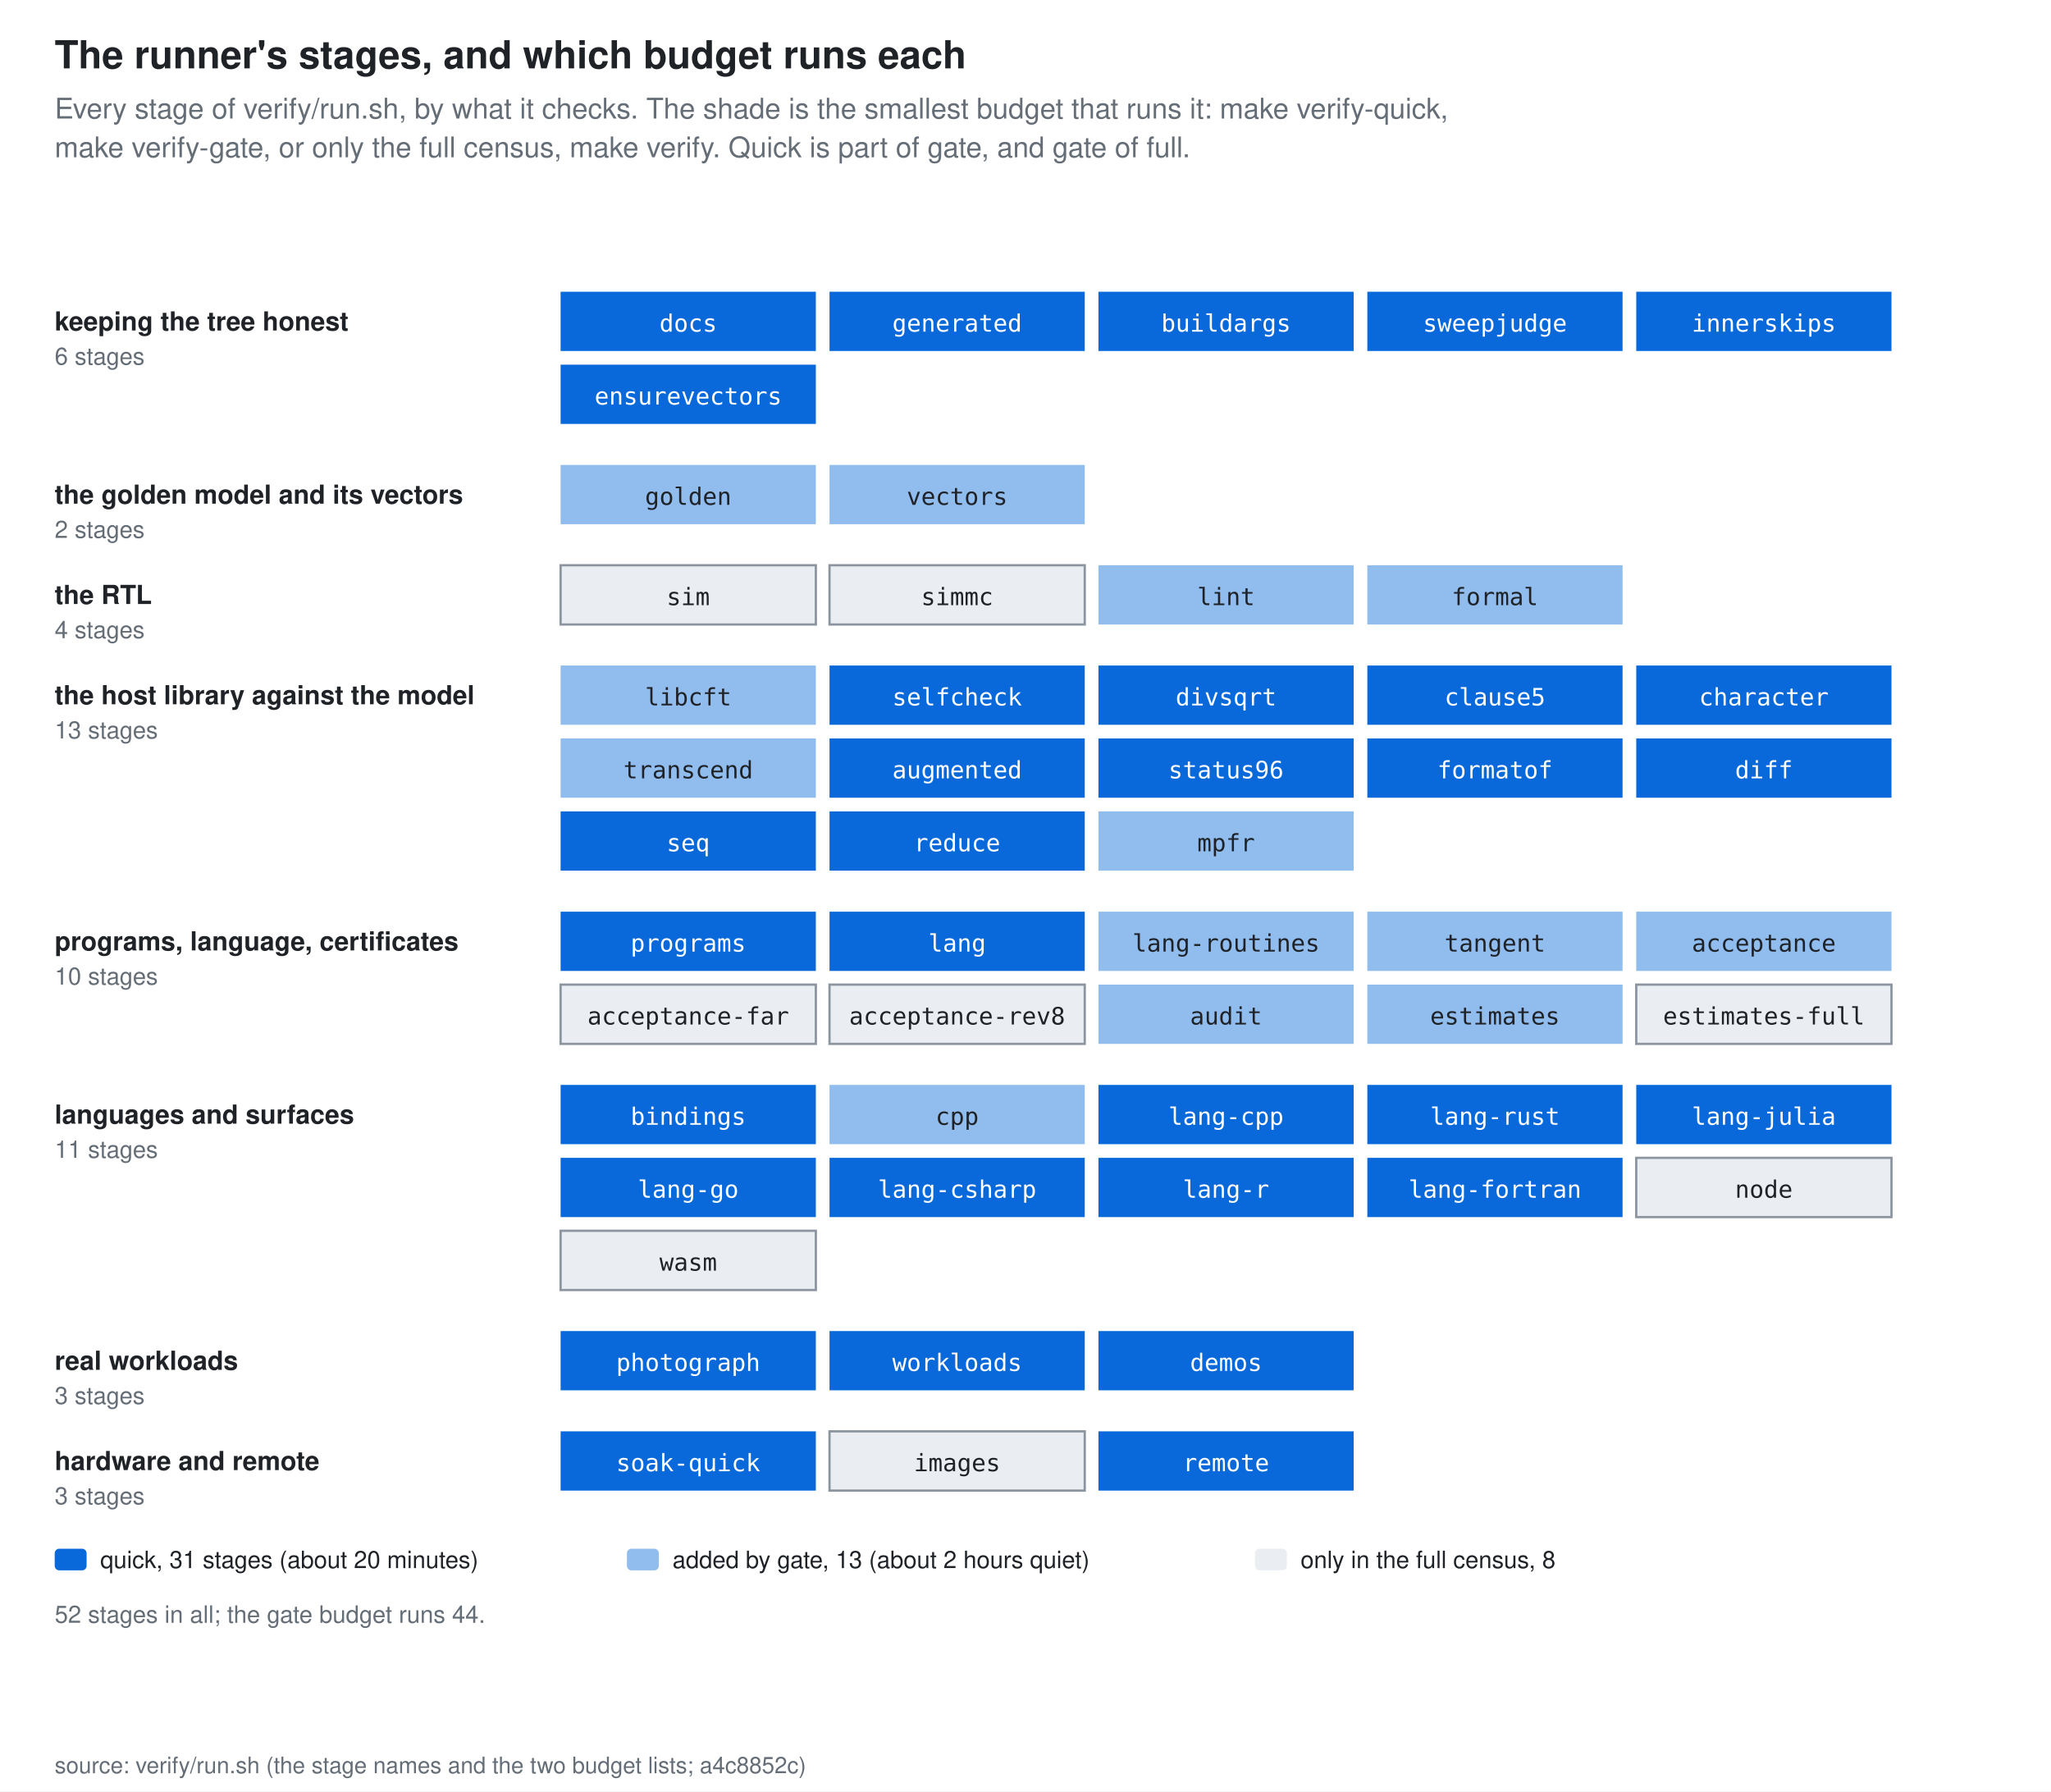
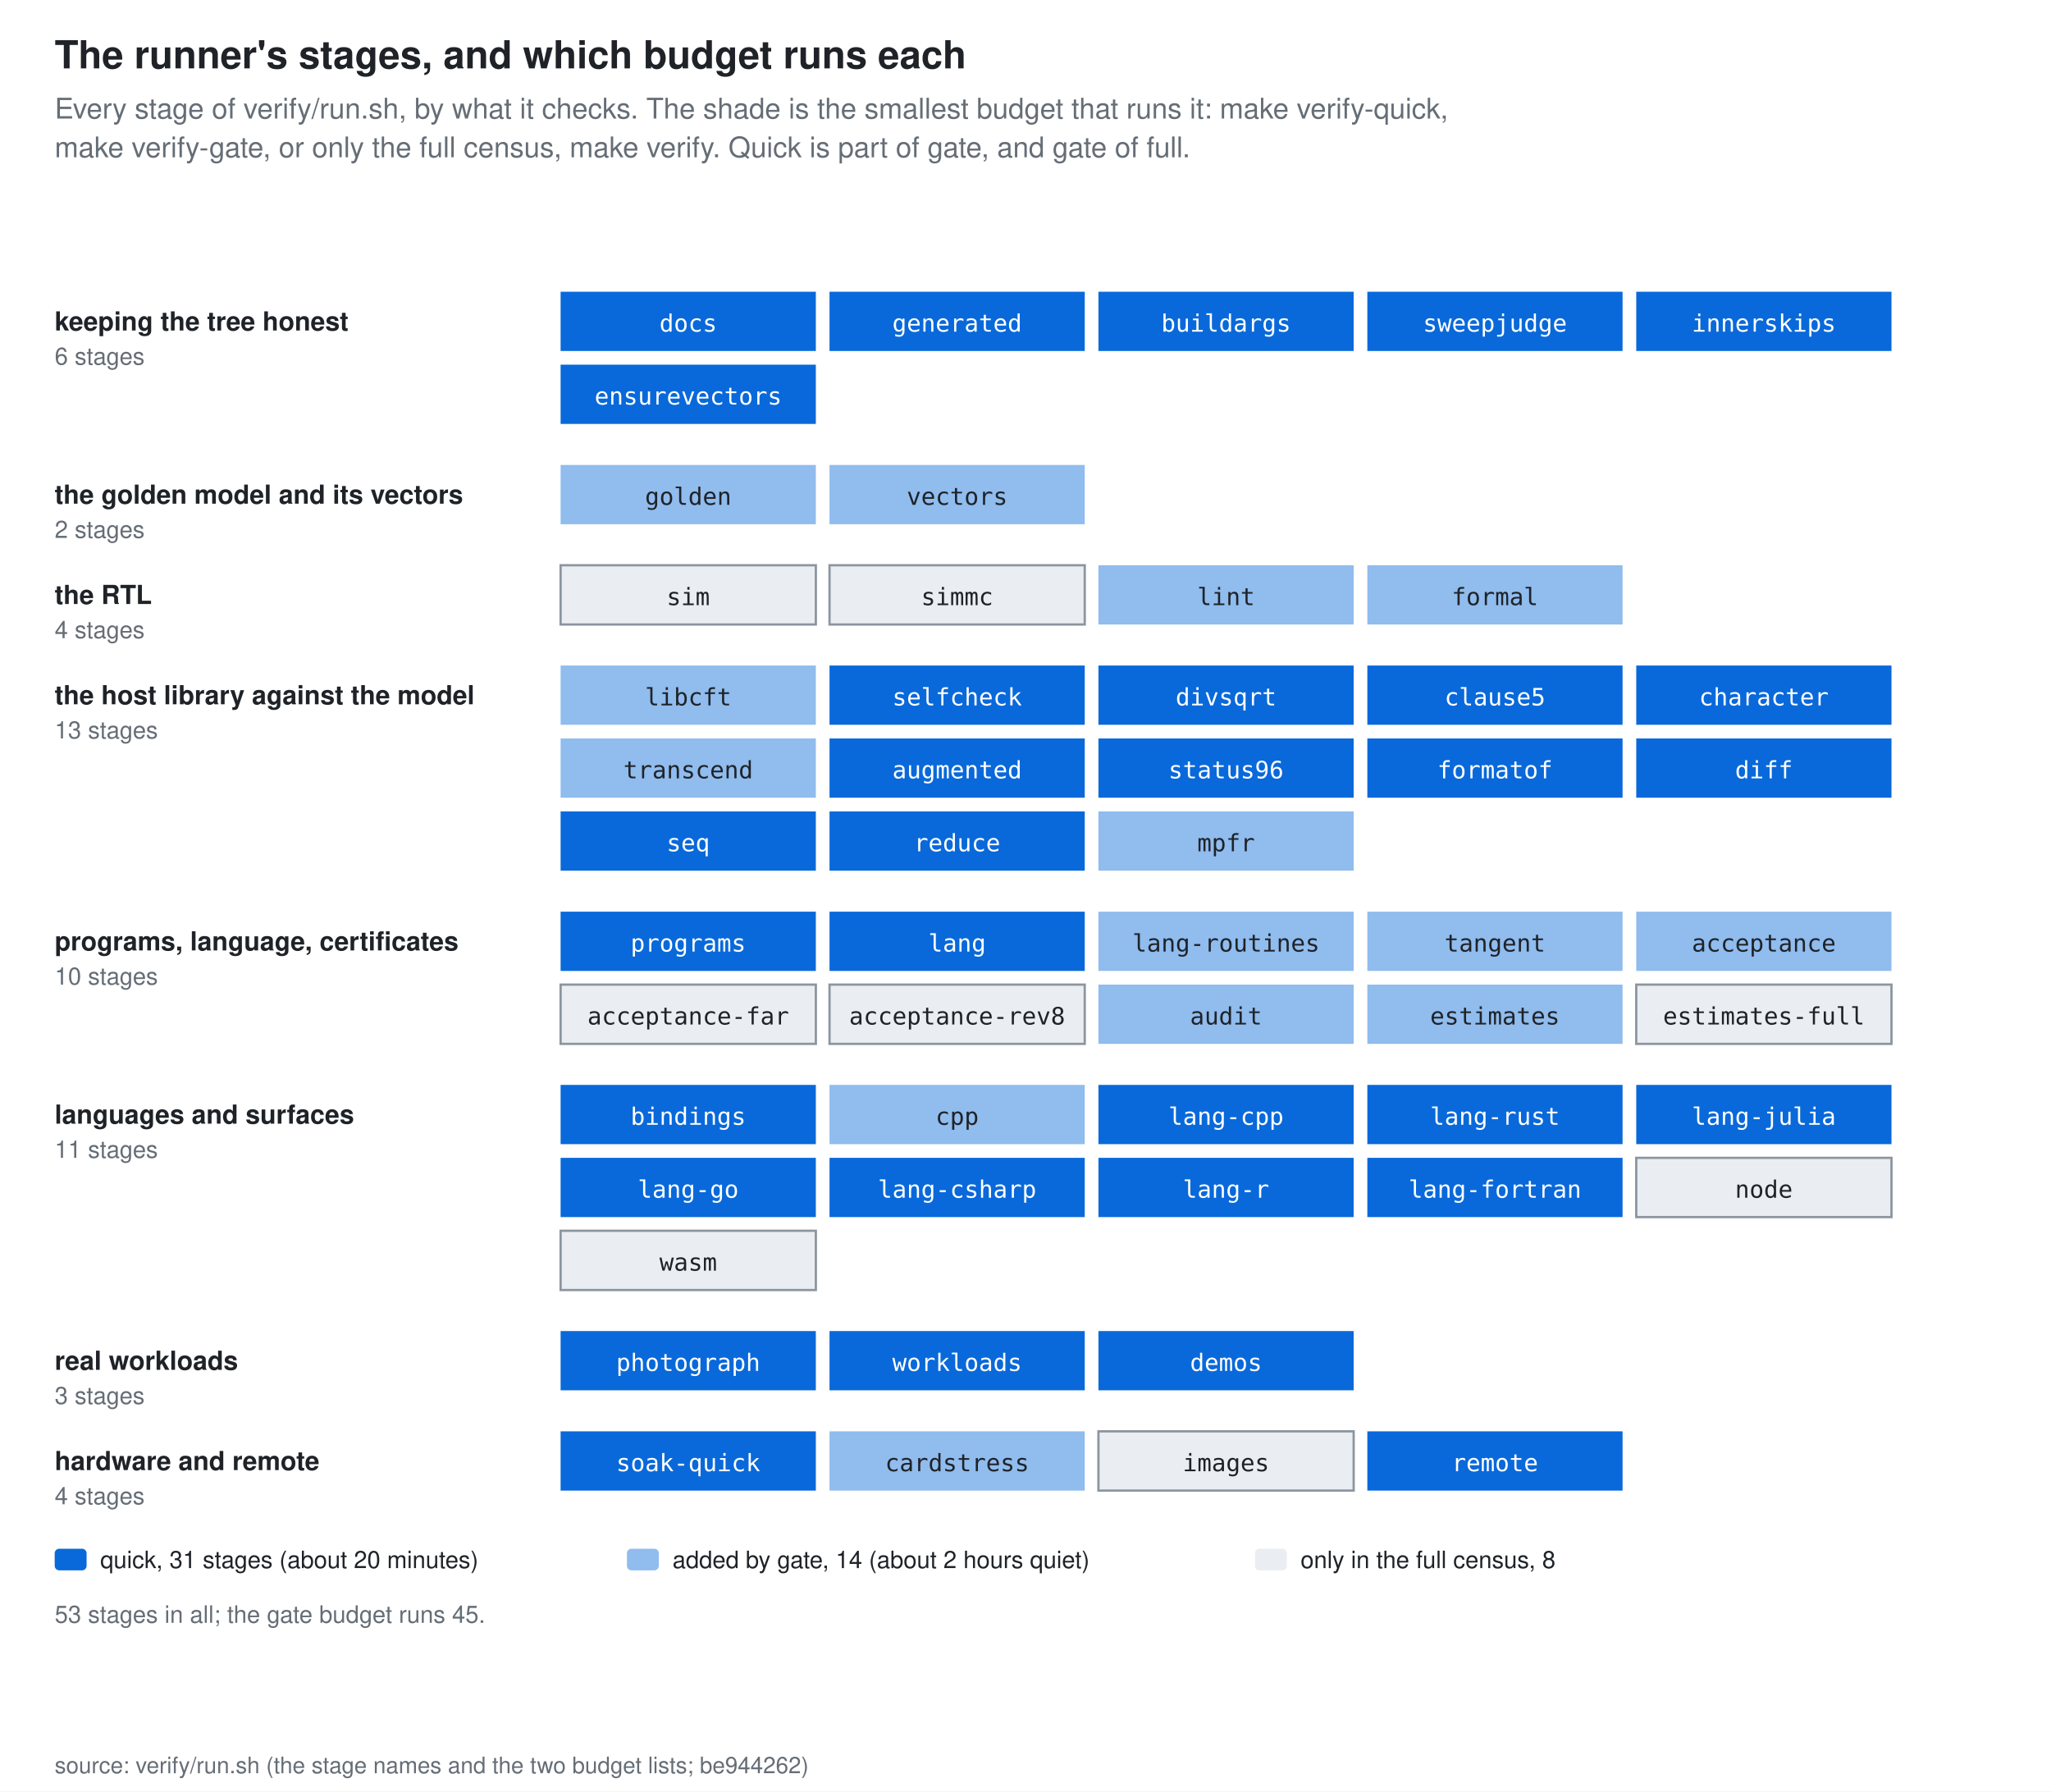
- <svg xmlns="http://www.w3.org/2000/svg" width="900" height="786" viewBox="0 0 900 786" role="img" aria-label="The 52 stages of the verification runner in eight groups, each shaded by the smallest budget that runs it: 31 in quick, 13 more in gate, 8 only in the full census.">
+ <svg xmlns="http://www.w3.org/2000/svg" width="900" height="786" viewBox="0 0 900 786" role="img" aria-label="The 53 stages of the verification runner in eight groups, each shaded by the smallest budget that runs it: 31 in quick, 14 more in gate, 8 only in the full census.">
  <rect width="900" height="786" fill="#ffffff" />
  <text x="24.0" y="30.0" font-family="-apple-system,BlinkMacSystemFont,'Segoe UI',Helvetica,Arial,sans-serif" font-size="17" fill="#1f2328" font-weight="600">The runner's stages, and which budget runs each</text>
  <text x="24.0" y="52.0" font-family="-apple-system,BlinkMacSystemFont,'Segoe UI',Helvetica,Arial,sans-serif" font-size="12.5" fill="#656d76">Every stage of verify/run.sh, by what it checks. The shade is the smallest budget that runs it: make verify-quick,</text>
  <text x="24.0" y="69.0" font-family="-apple-system,BlinkMacSystemFont,'Segoe UI',Helvetica,Arial,sans-serif" font-size="12.5" fill="#656d76">make verify-gate, or only the full census, make verify. Quick is part of gate, and gate of full.</text>
  <text x="24.0" y="145.0" font-family="-apple-system,BlinkMacSystemFont,'Segoe UI',Helvetica,Arial,sans-serif" font-size="11.5" fill="#1f2328" font-weight="600">keeping the tree honest</text>
  <text x="24.0" y="160.0" font-family="-apple-system,BlinkMacSystemFont,'Segoe UI',Helvetica,Arial,sans-serif" font-size="10.5" fill="#656d76">6 stages</text>
  <rect x="246.0" y="128.0" width="112.0" height="26.0" fill="#0969da" />
  <text x="302.0" y="145.5" font-family="ui-monospace,SFMono-Regular,'SF Mono',Menlo,Consolas,monospace" font-size="10.5" fill="#ffffff" text-anchor="middle">docs</text>
  <rect x="364.0" y="128.0" width="112.0" height="26.0" fill="#0969da" />
  <text x="420.0" y="145.5" font-family="ui-monospace,SFMono-Regular,'SF Mono',Menlo,Consolas,monospace" font-size="10.5" fill="#ffffff" text-anchor="middle">generated</text>
  <rect x="482.0" y="128.0" width="112.0" height="26.0" fill="#0969da" />
  <text x="538.0" y="145.5" font-family="ui-monospace,SFMono-Regular,'SF Mono',Menlo,Consolas,monospace" font-size="10.5" fill="#ffffff" text-anchor="middle">buildargs</text>
  <rect x="600.0" y="128.0" width="112.0" height="26.0" fill="#0969da" />
  <text x="656.0" y="145.5" font-family="ui-monospace,SFMono-Regular,'SF Mono',Menlo,Consolas,monospace" font-size="10.5" fill="#ffffff" text-anchor="middle">sweepjudge</text>
  <rect x="718.0" y="128.0" width="112.0" height="26.0" fill="#0969da" />
  <text x="774.0" y="145.5" font-family="ui-monospace,SFMono-Regular,'SF Mono',Menlo,Consolas,monospace" font-size="10.5" fill="#ffffff" text-anchor="middle">innerskips</text>
  <rect x="246.0" y="160.0" width="112.0" height="26.0" fill="#0969da" />
  <text x="302.0" y="177.5" font-family="ui-monospace,SFMono-Regular,'SF Mono',Menlo,Consolas,monospace" font-size="10.5" fill="#ffffff" text-anchor="middle">ensurevectors</text>
  <text x="24.0" y="221.0" font-family="-apple-system,BlinkMacSystemFont,'Segoe UI',Helvetica,Arial,sans-serif" font-size="11.5" fill="#1f2328" font-weight="600">the golden model and its vectors</text>
  <text x="24.0" y="236.0" font-family="-apple-system,BlinkMacSystemFont,'Segoe UI',Helvetica,Arial,sans-serif" font-size="10.5" fill="#656d76">2 stages</text>
  <rect x="246.0" y="204.0" width="112.0" height="26.0" fill="#90bcee" />
  <text x="302.0" y="221.5" font-family="ui-monospace,SFMono-Regular,'SF Mono',Menlo,Consolas,monospace" font-size="10.5" fill="#1f2328" text-anchor="middle">golden</text>
  <rect x="364.0" y="204.0" width="112.0" height="26.0" fill="#90bcee" />
  <text x="420.0" y="221.5" font-family="ui-monospace,SFMono-Regular,'SF Mono',Menlo,Consolas,monospace" font-size="10.5" fill="#1f2328" text-anchor="middle">vectors</text>
  <text x="24.0" y="265.0" font-family="-apple-system,BlinkMacSystemFont,'Segoe UI',Helvetica,Arial,sans-serif" font-size="11.5" fill="#1f2328" font-weight="600">the RTL</text>
  <text x="24.0" y="280.0" font-family="-apple-system,BlinkMacSystemFont,'Segoe UI',Helvetica,Arial,sans-serif" font-size="10.5" fill="#656d76">4 stages</text>
  <rect x="246.0" y="248.0" width="112.0" height="26.0" fill="#eaeef2" stroke="#8c959f" stroke-width="1" />
  <text x="302.0" y="265.5" font-family="ui-monospace,SFMono-Regular,'SF Mono',Menlo,Consolas,monospace" font-size="10.5" fill="#1f2328" text-anchor="middle">sim</text>
  <rect x="364.0" y="248.0" width="112.0" height="26.0" fill="#eaeef2" stroke="#8c959f" stroke-width="1" />
  <text x="420.0" y="265.5" font-family="ui-monospace,SFMono-Regular,'SF Mono',Menlo,Consolas,monospace" font-size="10.5" fill="#1f2328" text-anchor="middle">simmc</text>
  <rect x="482.0" y="248.0" width="112.0" height="26.0" fill="#90bcee" />
  <text x="538.0" y="265.5" font-family="ui-monospace,SFMono-Regular,'SF Mono',Menlo,Consolas,monospace" font-size="10.5" fill="#1f2328" text-anchor="middle">lint</text>
  <rect x="600.0" y="248.0" width="112.0" height="26.0" fill="#90bcee" />
  <text x="656.0" y="265.5" font-family="ui-monospace,SFMono-Regular,'SF Mono',Menlo,Consolas,monospace" font-size="10.5" fill="#1f2328" text-anchor="middle">formal</text>
  <text x="24.0" y="309.0" font-family="-apple-system,BlinkMacSystemFont,'Segoe UI',Helvetica,Arial,sans-serif" font-size="11.5" fill="#1f2328" font-weight="600">the host library against the model</text>
  <text x="24.0" y="324.0" font-family="-apple-system,BlinkMacSystemFont,'Segoe UI',Helvetica,Arial,sans-serif" font-size="10.5" fill="#656d76">13 stages</text>
  <rect x="246.0" y="292.0" width="112.0" height="26.0" fill="#90bcee" />
  <text x="302.0" y="309.5" font-family="ui-monospace,SFMono-Regular,'SF Mono',Menlo,Consolas,monospace" font-size="10.5" fill="#1f2328" text-anchor="middle">libcft</text>
  <rect x="364.0" y="292.0" width="112.0" height="26.0" fill="#0969da" />
  <text x="420.0" y="309.5" font-family="ui-monospace,SFMono-Regular,'SF Mono',Menlo,Consolas,monospace" font-size="10.5" fill="#ffffff" text-anchor="middle">selfcheck</text>
  <rect x="482.0" y="292.0" width="112.0" height="26.0" fill="#0969da" />
  <text x="538.0" y="309.5" font-family="ui-monospace,SFMono-Regular,'SF Mono',Menlo,Consolas,monospace" font-size="10.5" fill="#ffffff" text-anchor="middle">divsqrt</text>
  <rect x="600.0" y="292.0" width="112.0" height="26.0" fill="#0969da" />
  <text x="656.0" y="309.5" font-family="ui-monospace,SFMono-Regular,'SF Mono',Menlo,Consolas,monospace" font-size="10.5" fill="#ffffff" text-anchor="middle">clause5</text>
  <rect x="718.0" y="292.0" width="112.0" height="26.0" fill="#0969da" />
  <text x="774.0" y="309.5" font-family="ui-monospace,SFMono-Regular,'SF Mono',Menlo,Consolas,monospace" font-size="10.5" fill="#ffffff" text-anchor="middle">character</text>
  <rect x="246.0" y="324.0" width="112.0" height="26.0" fill="#90bcee" />
  <text x="302.0" y="341.5" font-family="ui-monospace,SFMono-Regular,'SF Mono',Menlo,Consolas,monospace" font-size="10.5" fill="#1f2328" text-anchor="middle">transcend</text>
  <rect x="364.0" y="324.0" width="112.0" height="26.0" fill="#0969da" />
  <text x="420.0" y="341.5" font-family="ui-monospace,SFMono-Regular,'SF Mono',Menlo,Consolas,monospace" font-size="10.5" fill="#ffffff" text-anchor="middle">augmented</text>
  <rect x="482.0" y="324.0" width="112.0" height="26.0" fill="#0969da" />
  <text x="538.0" y="341.5" font-family="ui-monospace,SFMono-Regular,'SF Mono',Menlo,Consolas,monospace" font-size="10.5" fill="#ffffff" text-anchor="middle">status96</text>
  <rect x="600.0" y="324.0" width="112.0" height="26.0" fill="#0969da" />
  <text x="656.0" y="341.5" font-family="ui-monospace,SFMono-Regular,'SF Mono',Menlo,Consolas,monospace" font-size="10.5" fill="#ffffff" text-anchor="middle">formatof</text>
  <rect x="718.0" y="324.0" width="112.0" height="26.0" fill="#0969da" />
  <text x="774.0" y="341.5" font-family="ui-monospace,SFMono-Regular,'SF Mono',Menlo,Consolas,monospace" font-size="10.5" fill="#ffffff" text-anchor="middle">diff</text>
  <rect x="246.0" y="356.0" width="112.0" height="26.0" fill="#0969da" />
  <text x="302.0" y="373.5" font-family="ui-monospace,SFMono-Regular,'SF Mono',Menlo,Consolas,monospace" font-size="10.5" fill="#ffffff" text-anchor="middle">seq</text>
  <rect x="364.0" y="356.0" width="112.0" height="26.0" fill="#0969da" />
  <text x="420.0" y="373.5" font-family="ui-monospace,SFMono-Regular,'SF Mono',Menlo,Consolas,monospace" font-size="10.5" fill="#ffffff" text-anchor="middle">reduce</text>
  <rect x="482.0" y="356.0" width="112.0" height="26.0" fill="#90bcee" />
  <text x="538.0" y="373.5" font-family="ui-monospace,SFMono-Regular,'SF Mono',Menlo,Consolas,monospace" font-size="10.5" fill="#1f2328" text-anchor="middle">mpfr</text>
  <text x="24.0" y="417.0" font-family="-apple-system,BlinkMacSystemFont,'Segoe UI',Helvetica,Arial,sans-serif" font-size="11.5" fill="#1f2328" font-weight="600">programs, language, certificates</text>
  <text x="24.0" y="432.0" font-family="-apple-system,BlinkMacSystemFont,'Segoe UI',Helvetica,Arial,sans-serif" font-size="10.5" fill="#656d76">10 stages</text>
  <rect x="246.0" y="400.0" width="112.0" height="26.0" fill="#0969da" />
  <text x="302.0" y="417.5" font-family="ui-monospace,SFMono-Regular,'SF Mono',Menlo,Consolas,monospace" font-size="10.5" fill="#ffffff" text-anchor="middle">programs</text>
  <rect x="364.0" y="400.0" width="112.0" height="26.0" fill="#0969da" />
  <text x="420.0" y="417.5" font-family="ui-monospace,SFMono-Regular,'SF Mono',Menlo,Consolas,monospace" font-size="10.5" fill="#ffffff" text-anchor="middle">lang</text>
  <rect x="482.0" y="400.0" width="112.0" height="26.0" fill="#90bcee" />
  <text x="538.0" y="417.5" font-family="ui-monospace,SFMono-Regular,'SF Mono',Menlo,Consolas,monospace" font-size="10.5" fill="#1f2328" text-anchor="middle">lang-routines</text>
  <rect x="600.0" y="400.0" width="112.0" height="26.0" fill="#90bcee" />
  <text x="656.0" y="417.5" font-family="ui-monospace,SFMono-Regular,'SF Mono',Menlo,Consolas,monospace" font-size="10.5" fill="#1f2328" text-anchor="middle">tangent</text>
  <rect x="718.0" y="400.0" width="112.0" height="26.0" fill="#90bcee" />
  <text x="774.0" y="417.5" font-family="ui-monospace,SFMono-Regular,'SF Mono',Menlo,Consolas,monospace" font-size="10.5" fill="#1f2328" text-anchor="middle">acceptance</text>
  <rect x="246.0" y="432.0" width="112.0" height="26.0" fill="#eaeef2" stroke="#8c959f" stroke-width="1" />
  <text x="302.0" y="449.5" font-family="ui-monospace,SFMono-Regular,'SF Mono',Menlo,Consolas,monospace" font-size="10.5" fill="#1f2328" text-anchor="middle">acceptance-far</text>
  <rect x="364.0" y="432.0" width="112.0" height="26.0" fill="#eaeef2" stroke="#8c959f" stroke-width="1" />
  <text x="420.0" y="449.5" font-family="ui-monospace,SFMono-Regular,'SF Mono',Menlo,Consolas,monospace" font-size="10.5" fill="#1f2328" text-anchor="middle">acceptance-rev8</text>
  <rect x="482.0" y="432.0" width="112.0" height="26.0" fill="#90bcee" />
  <text x="538.0" y="449.5" font-family="ui-monospace,SFMono-Regular,'SF Mono',Menlo,Consolas,monospace" font-size="10.5" fill="#1f2328" text-anchor="middle">audit</text>
  <rect x="600.0" y="432.0" width="112.0" height="26.0" fill="#90bcee" />
  <text x="656.0" y="449.5" font-family="ui-monospace,SFMono-Regular,'SF Mono',Menlo,Consolas,monospace" font-size="10.5" fill="#1f2328" text-anchor="middle">estimates</text>
  <rect x="718.0" y="432.0" width="112.0" height="26.0" fill="#eaeef2" stroke="#8c959f" stroke-width="1" />
  <text x="774.0" y="449.5" font-family="ui-monospace,SFMono-Regular,'SF Mono',Menlo,Consolas,monospace" font-size="10.5" fill="#1f2328" text-anchor="middle">estimates-full</text>
  <text x="24.0" y="493.0" font-family="-apple-system,BlinkMacSystemFont,'Segoe UI',Helvetica,Arial,sans-serif" font-size="11.5" fill="#1f2328" font-weight="600">languages and surfaces</text>
  <text x="24.0" y="508.0" font-family="-apple-system,BlinkMacSystemFont,'Segoe UI',Helvetica,Arial,sans-serif" font-size="10.5" fill="#656d76">11 stages</text>
  <rect x="246.0" y="476.0" width="112.0" height="26.0" fill="#0969da" />
  <text x="302.0" y="493.5" font-family="ui-monospace,SFMono-Regular,'SF Mono',Menlo,Consolas,monospace" font-size="10.5" fill="#ffffff" text-anchor="middle">bindings</text>
  <rect x="364.0" y="476.0" width="112.0" height="26.0" fill="#90bcee" />
  <text x="420.0" y="493.5" font-family="ui-monospace,SFMono-Regular,'SF Mono',Menlo,Consolas,monospace" font-size="10.5" fill="#1f2328" text-anchor="middle">cpp</text>
  <rect x="482.0" y="476.0" width="112.0" height="26.0" fill="#0969da" />
  <text x="538.0" y="493.5" font-family="ui-monospace,SFMono-Regular,'SF Mono',Menlo,Consolas,monospace" font-size="10.5" fill="#ffffff" text-anchor="middle">lang-cpp</text>
  <rect x="600.0" y="476.0" width="112.0" height="26.0" fill="#0969da" />
  <text x="656.0" y="493.5" font-family="ui-monospace,SFMono-Regular,'SF Mono',Menlo,Consolas,monospace" font-size="10.5" fill="#ffffff" text-anchor="middle">lang-rust</text>
  <rect x="718.0" y="476.0" width="112.0" height="26.0" fill="#0969da" />
  <text x="774.0" y="493.5" font-family="ui-monospace,SFMono-Regular,'SF Mono',Menlo,Consolas,monospace" font-size="10.5" fill="#ffffff" text-anchor="middle">lang-julia</text>
  <rect x="246.0" y="508.0" width="112.0" height="26.0" fill="#0969da" />
  <text x="302.0" y="525.5" font-family="ui-monospace,SFMono-Regular,'SF Mono',Menlo,Consolas,monospace" font-size="10.5" fill="#ffffff" text-anchor="middle">lang-go</text>
  <rect x="364.0" y="508.0" width="112.0" height="26.0" fill="#0969da" />
  <text x="420.0" y="525.5" font-family="ui-monospace,SFMono-Regular,'SF Mono',Menlo,Consolas,monospace" font-size="10.5" fill="#ffffff" text-anchor="middle">lang-csharp</text>
  <rect x="482.0" y="508.0" width="112.0" height="26.0" fill="#0969da" />
  <text x="538.0" y="525.5" font-family="ui-monospace,SFMono-Regular,'SF Mono',Menlo,Consolas,monospace" font-size="10.5" fill="#ffffff" text-anchor="middle">lang-r</text>
  <rect x="600.0" y="508.0" width="112.0" height="26.0" fill="#0969da" />
  <text x="656.0" y="525.5" font-family="ui-monospace,SFMono-Regular,'SF Mono',Menlo,Consolas,monospace" font-size="10.5" fill="#ffffff" text-anchor="middle">lang-fortran</text>
  <rect x="718.0" y="508.0" width="112.0" height="26.0" fill="#eaeef2" stroke="#8c959f" stroke-width="1" />
  <text x="774.0" y="525.5" font-family="ui-monospace,SFMono-Regular,'SF Mono',Menlo,Consolas,monospace" font-size="10.5" fill="#1f2328" text-anchor="middle">node</text>
  <rect x="246.0" y="540.0" width="112.0" height="26.0" fill="#eaeef2" stroke="#8c959f" stroke-width="1" />
  <text x="302.0" y="557.5" font-family="ui-monospace,SFMono-Regular,'SF Mono',Menlo,Consolas,monospace" font-size="10.5" fill="#1f2328" text-anchor="middle">wasm</text>
  <text x="24.0" y="601.0" font-family="-apple-system,BlinkMacSystemFont,'Segoe UI',Helvetica,Arial,sans-serif" font-size="11.5" fill="#1f2328" font-weight="600">real workloads</text>
  <text x="24.0" y="616.0" font-family="-apple-system,BlinkMacSystemFont,'Segoe UI',Helvetica,Arial,sans-serif" font-size="10.5" fill="#656d76">3 stages</text>
  <rect x="246.0" y="584.0" width="112.0" height="26.0" fill="#0969da" />
  <text x="302.0" y="601.5" font-family="ui-monospace,SFMono-Regular,'SF Mono',Menlo,Consolas,monospace" font-size="10.5" fill="#ffffff" text-anchor="middle">photograph</text>
  <rect x="364.0" y="584.0" width="112.0" height="26.0" fill="#0969da" />
  <text x="420.0" y="601.5" font-family="ui-monospace,SFMono-Regular,'SF Mono',Menlo,Consolas,monospace" font-size="10.5" fill="#ffffff" text-anchor="middle">workloads</text>
  <rect x="482.0" y="584.0" width="112.0" height="26.0" fill="#0969da" />
  <text x="538.0" y="601.5" font-family="ui-monospace,SFMono-Regular,'SF Mono',Menlo,Consolas,monospace" font-size="10.5" fill="#ffffff" text-anchor="middle">demos</text>
  <text x="24.0" y="645.0" font-family="-apple-system,BlinkMacSystemFont,'Segoe UI',Helvetica,Arial,sans-serif" font-size="11.5" fill="#1f2328" font-weight="600">hardware and remote</text>
-   <text x="24.0" y="660.0" font-family="-apple-system,BlinkMacSystemFont,'Segoe UI',Helvetica,Arial,sans-serif" font-size="10.5" fill="#656d76">3 stages</text>
+   <text x="24.0" y="660.0" font-family="-apple-system,BlinkMacSystemFont,'Segoe UI',Helvetica,Arial,sans-serif" font-size="10.5" fill="#656d76">4 stages</text>
  <rect x="246.0" y="628.0" width="112.0" height="26.0" fill="#0969da" />
  <text x="302.0" y="645.5" font-family="ui-monospace,SFMono-Regular,'SF Mono',Menlo,Consolas,monospace" font-size="10.5" fill="#ffffff" text-anchor="middle">soak-quick</text>
-   <rect x="364.0" y="628.0" width="112.0" height="26.0" fill="#eaeef2" stroke="#8c959f" stroke-width="1" />
-   <text x="420.0" y="645.5" font-family="ui-monospace,SFMono-Regular,'SF Mono',Menlo,Consolas,monospace" font-size="10.5" fill="#1f2328" text-anchor="middle">images</text>
-   <rect x="482.0" y="628.0" width="112.0" height="26.0" fill="#0969da" />
-   <text x="538.0" y="645.5" font-family="ui-monospace,SFMono-Regular,'SF Mono',Menlo,Consolas,monospace" font-size="10.5" fill="#ffffff" text-anchor="middle">remote</text>
+   <rect x="364.0" y="628.0" width="112.0" height="26.0" fill="#90bcee" />
+   <text x="420.0" y="645.5" font-family="ui-monospace,SFMono-Regular,'SF Mono',Menlo,Consolas,monospace" font-size="10.5" fill="#1f2328" text-anchor="middle">cardstress</text>
+   <rect x="482.0" y="628.0" width="112.0" height="26.0" fill="#eaeef2" stroke="#8c959f" stroke-width="1" />
+   <text x="538.0" y="645.5" font-family="ui-monospace,SFMono-Regular,'SF Mono',Menlo,Consolas,monospace" font-size="10.5" fill="#1f2328" text-anchor="middle">images</text>
+   <rect x="600.0" y="628.0" width="112.0" height="26.0" fill="#0969da" />
+   <text x="656.0" y="645.5" font-family="ui-monospace,SFMono-Regular,'SF Mono',Menlo,Consolas,monospace" font-size="10.5" fill="#ffffff" text-anchor="middle">remote</text>
  <rect x="24.0" y="679.5" width="14.0" height="9.5" fill="#0969da" rx="2" />
  <text x="44.0" y="688.0" font-family="-apple-system,BlinkMacSystemFont,'Segoe UI',Helvetica,Arial,sans-serif" font-size="10.5" fill="#1f2328">quick, 31 stages (about 20 minutes)</text>
  <rect x="275.1" y="679.5" width="14.0" height="9.5" fill="#90bcee" rx="2" />
-   <text x="295.1" y="688.0" font-family="-apple-system,BlinkMacSystemFont,'Segoe UI',Helvetica,Arial,sans-serif" font-size="10.5" fill="#1f2328">added by gate, 13 (about 2 hours quiet)</text>
+   <text x="295.1" y="688.0" font-family="-apple-system,BlinkMacSystemFont,'Segoe UI',Helvetica,Arial,sans-serif" font-size="10.5" fill="#1f2328">added by gate, 14 (about 2 hours quiet)</text>
  <rect x="550.7" y="679.5" width="14.0" height="9.5" fill="#eaeef2" rx="2" />
  <text x="570.7" y="688.0" font-family="-apple-system,BlinkMacSystemFont,'Segoe UI',Helvetica,Arial,sans-serif" font-size="10.5" fill="#1f2328">only in the full census, 8</text>
-   <text x="24.0" y="712.0" font-family="-apple-system,BlinkMacSystemFont,'Segoe UI',Helvetica,Arial,sans-serif" font-size="10.5" fill="#656d76">52 stages in all; the gate budget runs 44.</text>
-   <text x="24.0" y="778.0" font-family="-apple-system,BlinkMacSystemFont,'Segoe UI',Helvetica,Arial,sans-serif" font-size="10" fill="#656d76">source: verify/run.sh (the stage names and the two budget lists; a4c8852c)</text>
+   <text x="24.0" y="712.0" font-family="-apple-system,BlinkMacSystemFont,'Segoe UI',Helvetica,Arial,sans-serif" font-size="10.5" fill="#656d76">53 stages in all; the gate budget runs 45.</text>
+   <text x="24.0" y="778.0" font-family="-apple-system,BlinkMacSystemFont,'Segoe UI',Helvetica,Arial,sans-serif" font-size="10" fill="#656d76">source: verify/run.sh (the stage names and the two budget lists; be944262)</text>
</svg>
